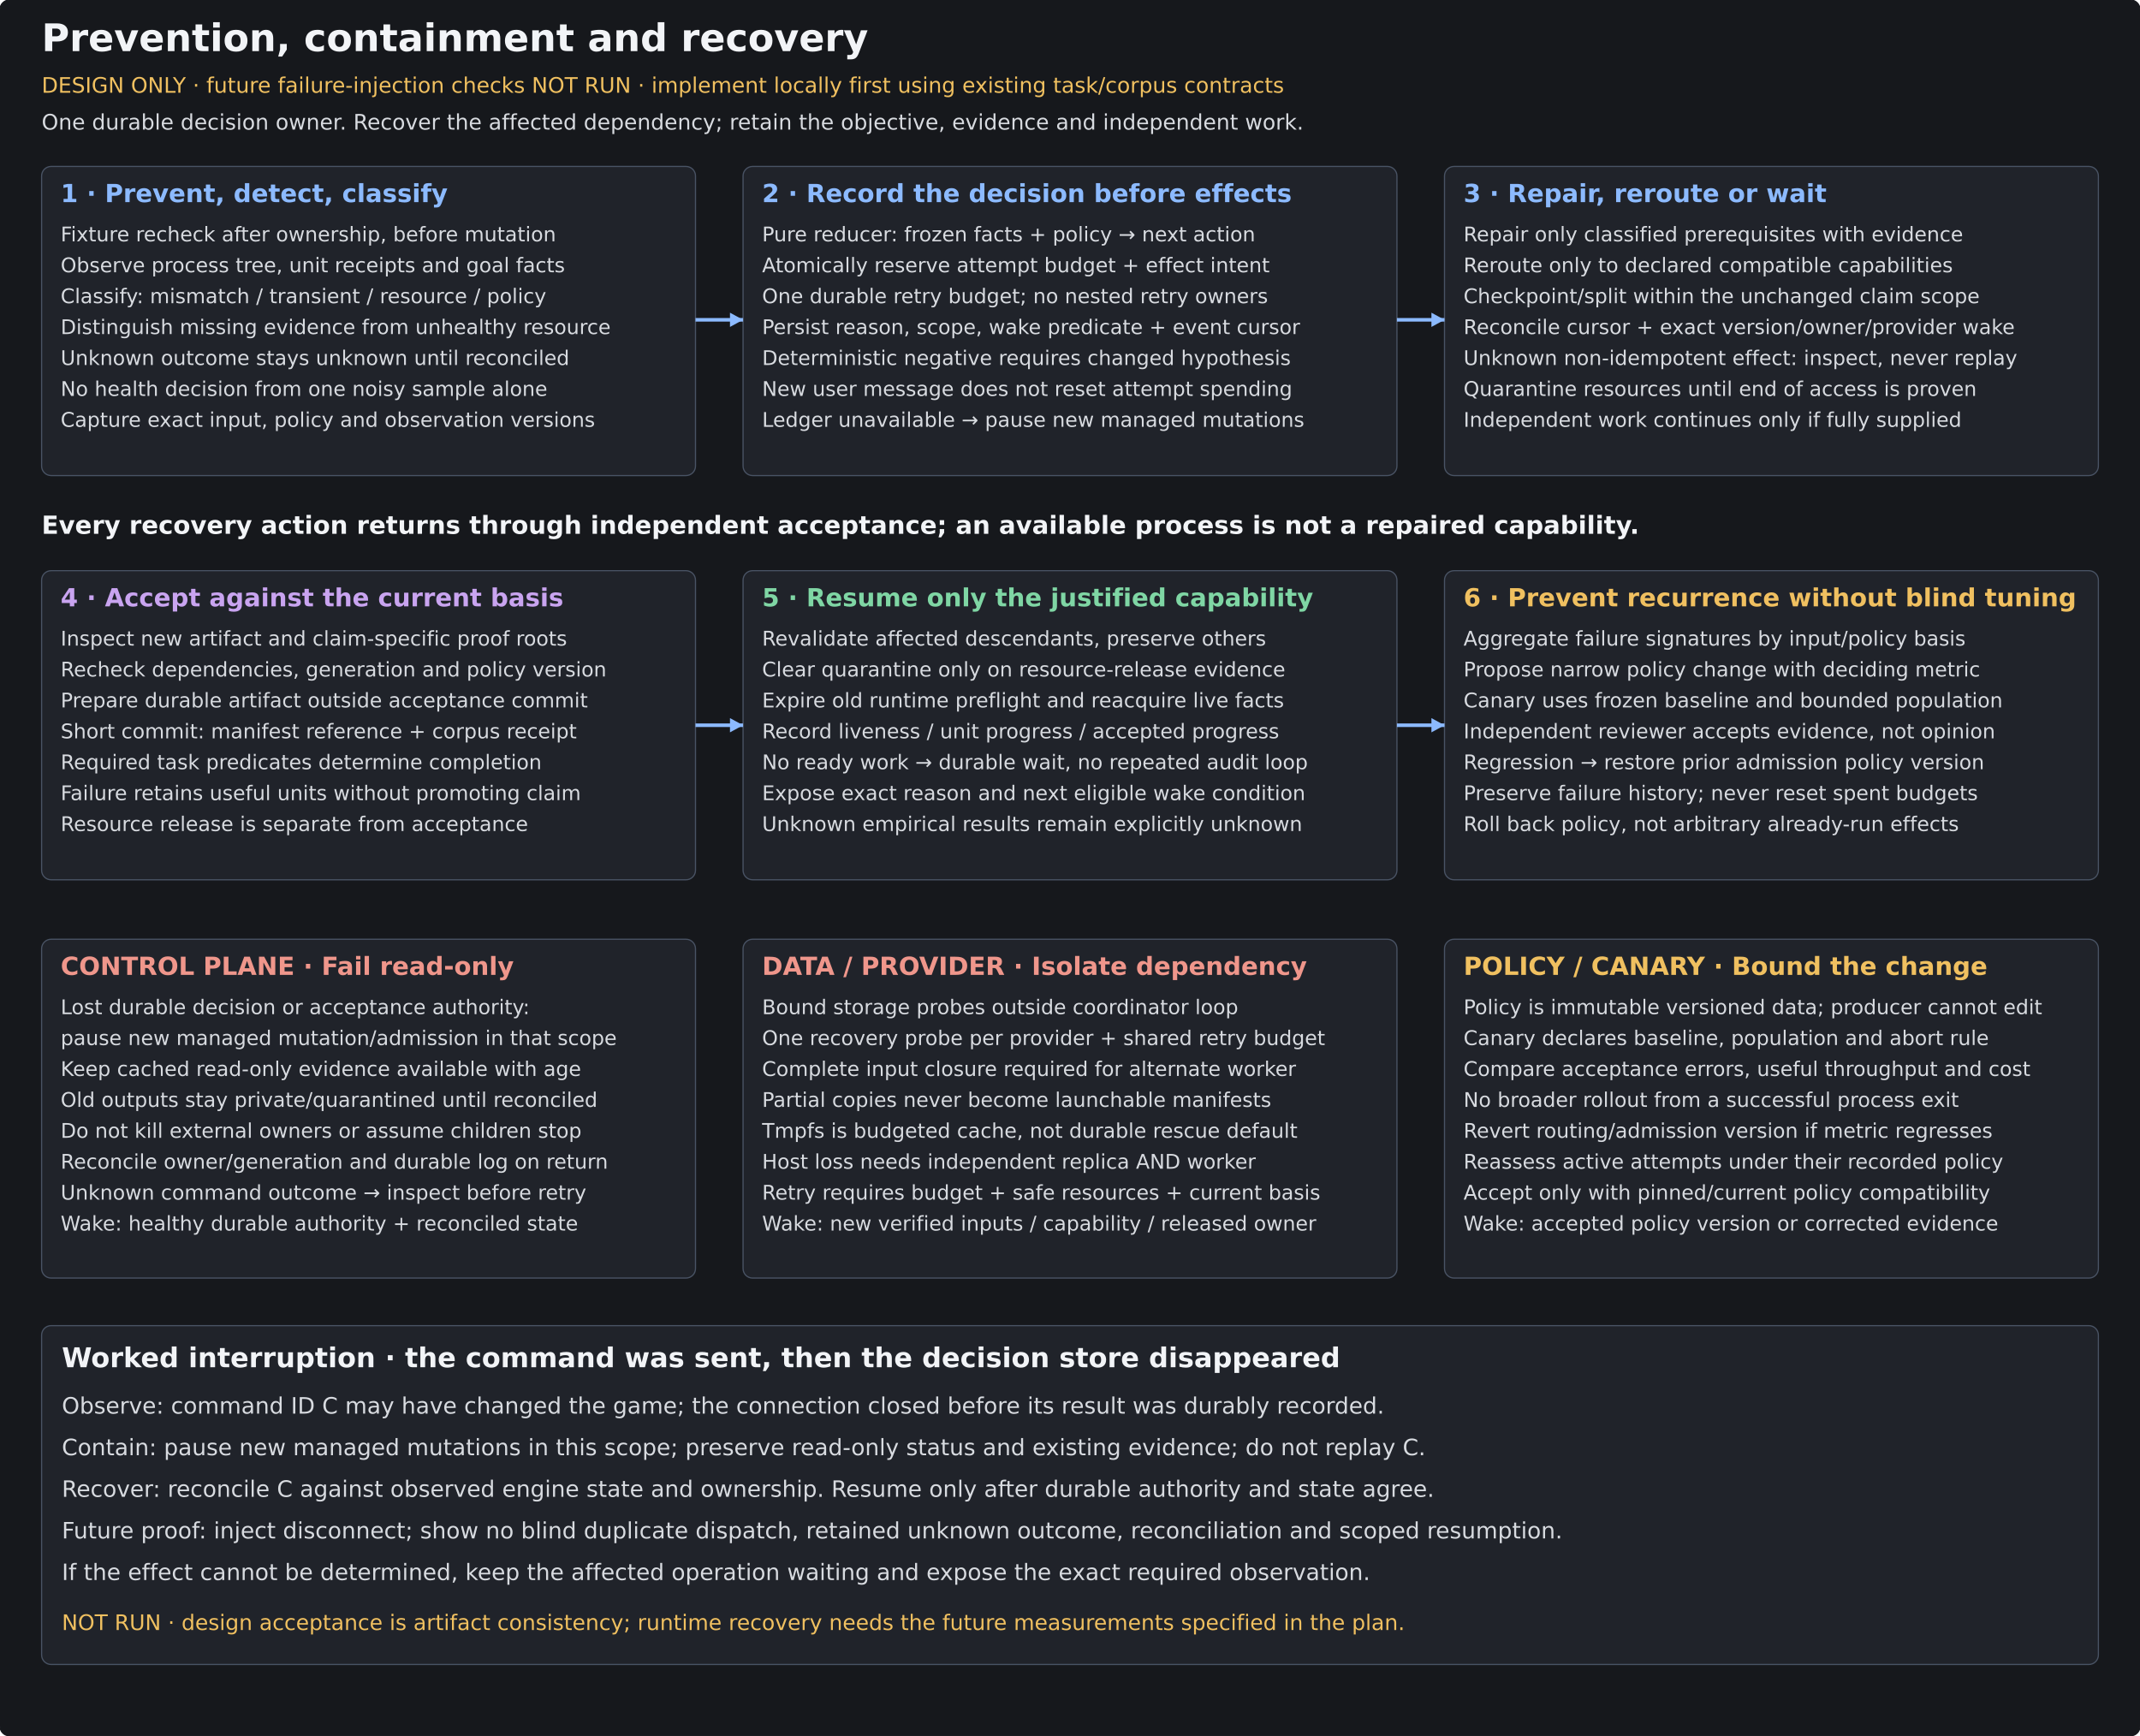
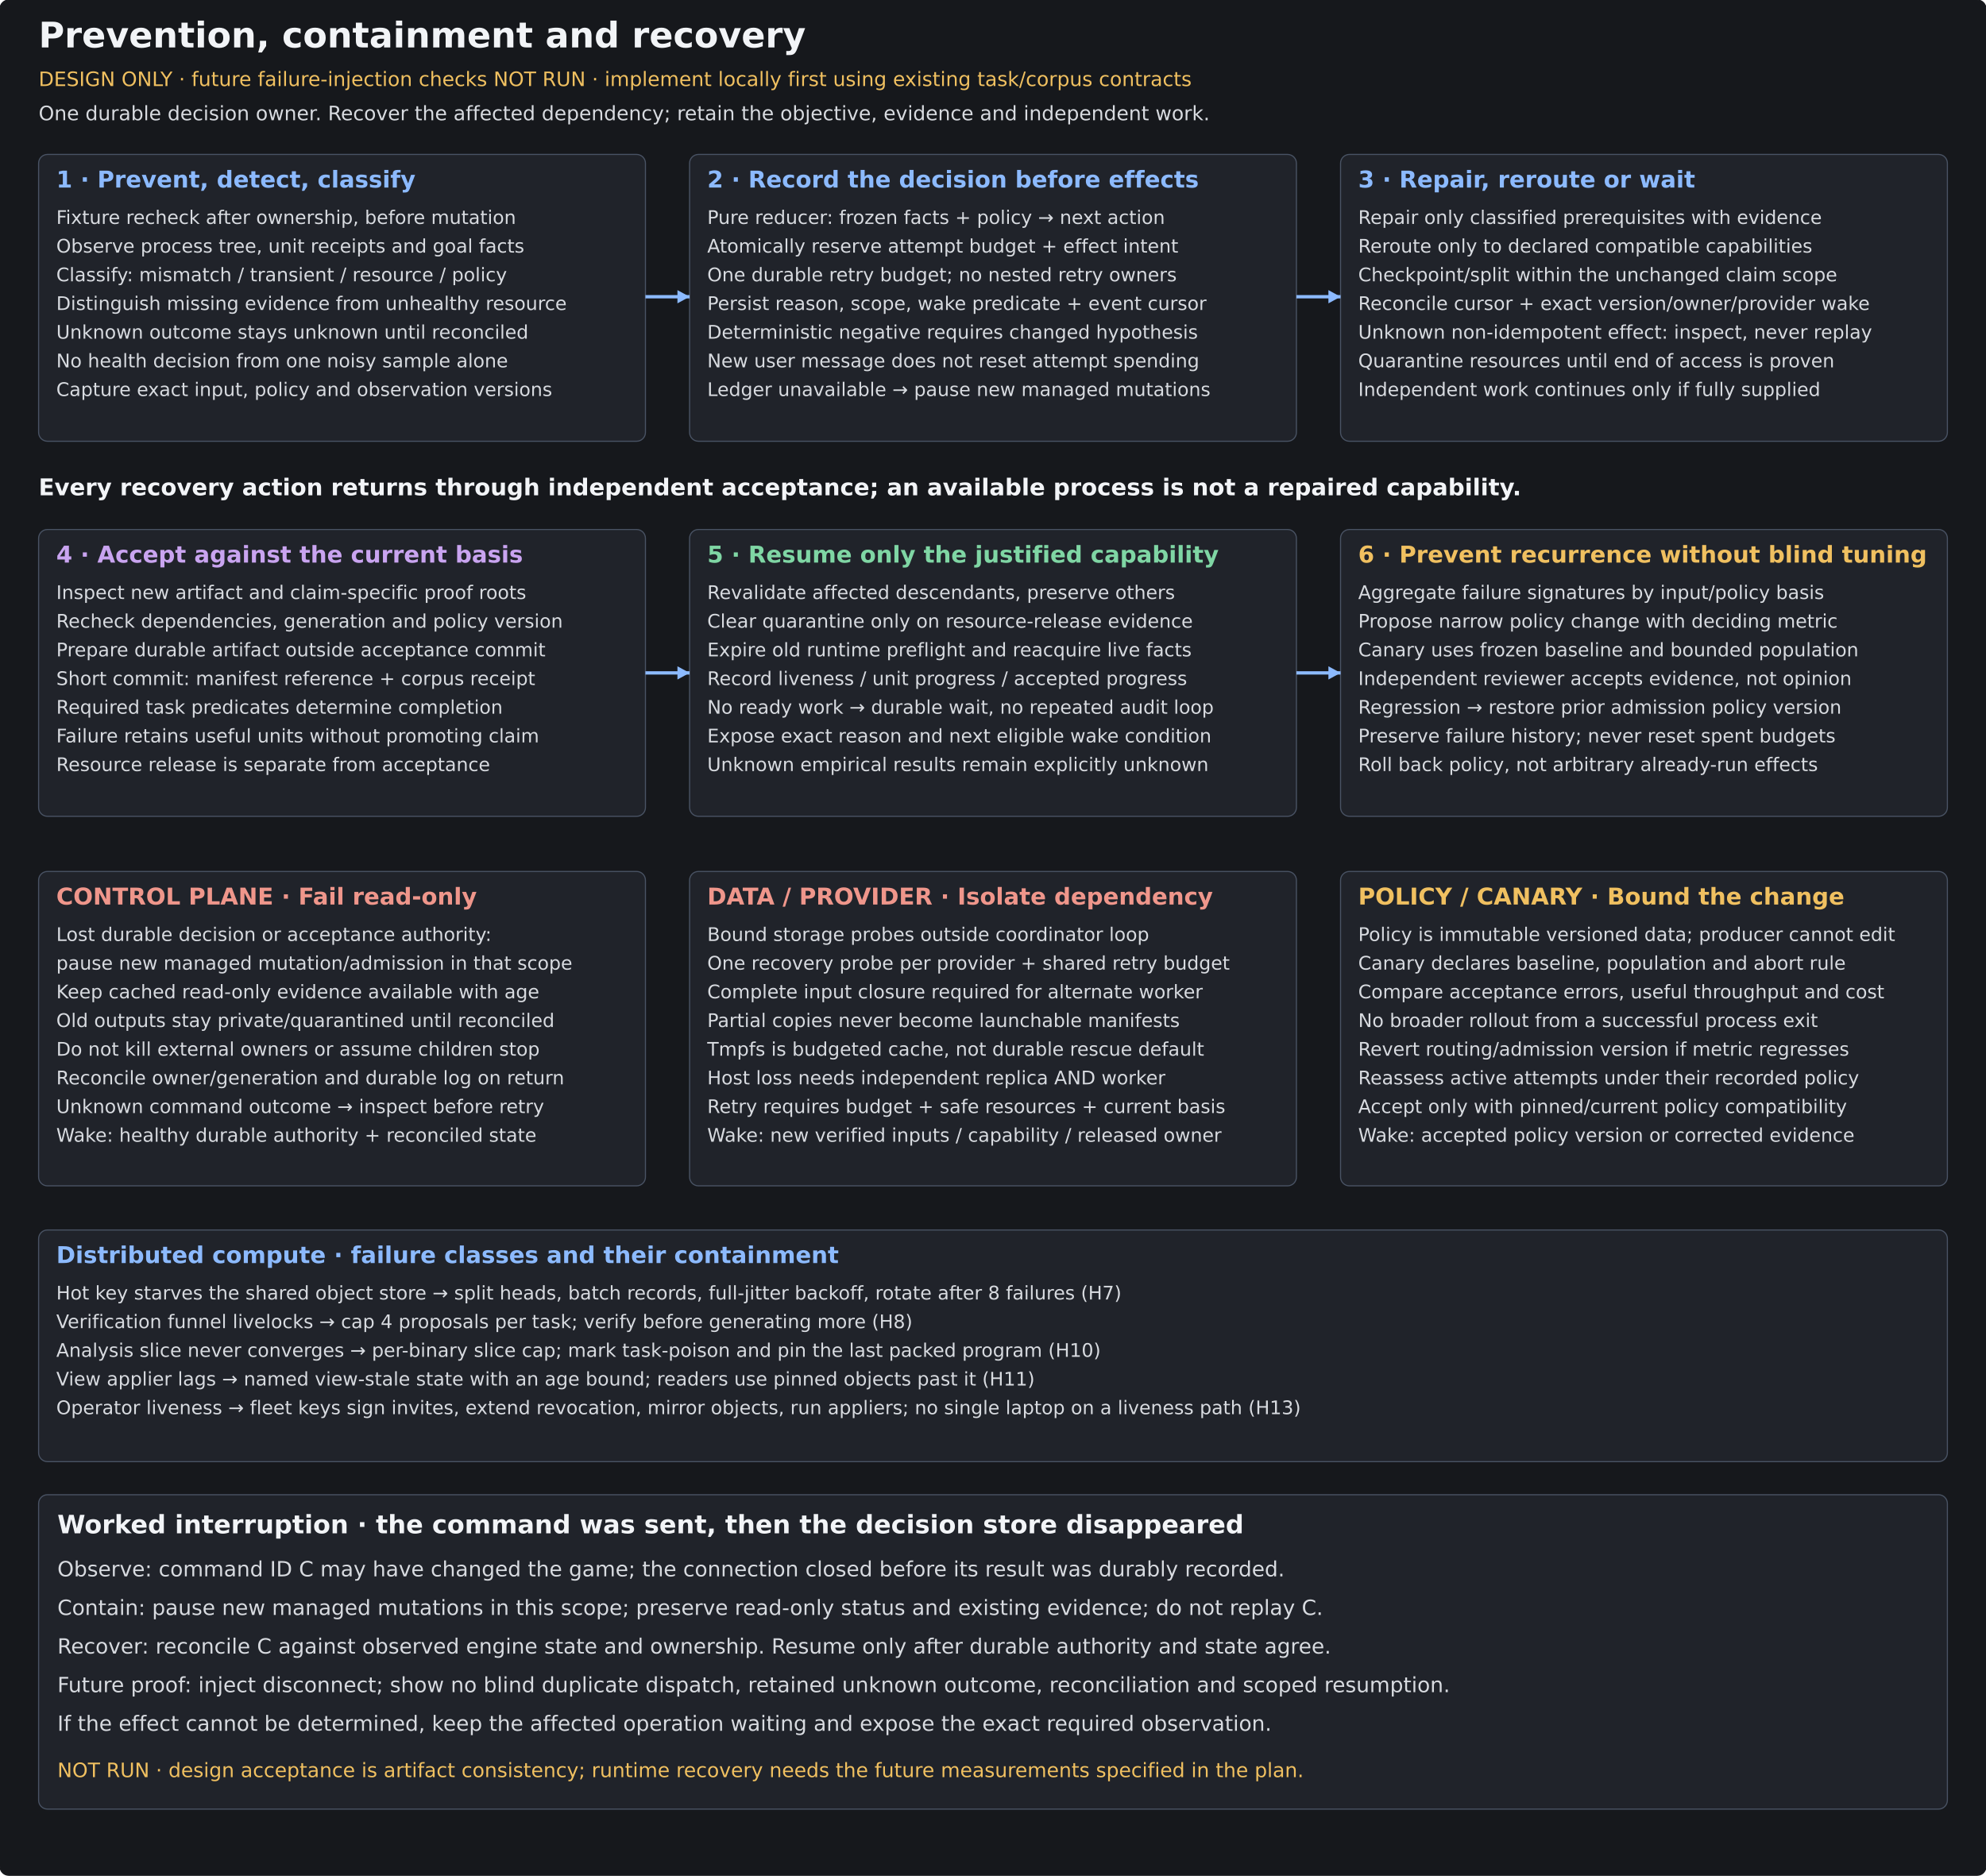
- <svg xmlns="http://www.w3.org/2000/svg" width="1800" height="1460" viewBox="0 0 1800 1460">
-   <rect x="0" y="0" width="1800" height="1460" rx="8" fill="#16181c" stroke="#16181c" />
+ <svg xmlns="http://www.w3.org/2000/svg" width="1800" height="1700" viewBox="0 0 1800 1700">
+   <rect x="0" y="0" width="1800" height="1700" rx="8" fill="#16181c" stroke="#16181c" />
  <text x="35" y="43" font-family="DejaVu Sans, sans-serif" font-size="32" fill="#f2f4f7" font-weight="bold">Prevention, containment and recovery</text>
  <text x="35" y="78" font-family="DejaVu Sans, sans-serif" font-size="18" fill="#f0c060" font-weight="normal">DESIGN ONLY · future failure-injection checks NOT RUN · implement locally first using existing task/corpus contracts</text>
  <text x="35" y="109" font-family="DejaVu Sans, sans-serif" font-size="18" fill="#d8dbe0" font-weight="normal">One durable decision owner. Recover the affected dependency; retain the objective, evidence and independent work.</text>
  <rect x="35" y="140" width="550" height="260" rx="8" fill="#20232a" stroke="#495364" />
  <text x="51" y="170" font-family="DejaVu Sans, sans-serif" font-size="21" fill="#8cbaff" font-weight="bold">1 · Prevent, detect, classify</text>
  <text x="51" y="203" font-family="DejaVu Sans, sans-serif" font-size="17" fill="#d8dbe0" font-weight="normal">Fixture recheck after ownership, before mutation</text>
  <text x="51" y="229" font-family="DejaVu Sans, sans-serif" font-size="17" fill="#d8dbe0" font-weight="normal">Observe process tree, unit receipts and goal facts</text>
  <text x="51" y="255" font-family="DejaVu Sans, sans-serif" font-size="17" fill="#d8dbe0" font-weight="normal">Classify: mismatch / transient / resource / policy</text>
  <text x="51" y="281" font-family="DejaVu Sans, sans-serif" font-size="17" fill="#d8dbe0" font-weight="normal">Distinguish missing evidence from unhealthy resource</text>
  <text x="51" y="307" font-family="DejaVu Sans, sans-serif" font-size="17" fill="#d8dbe0" font-weight="normal">Unknown outcome stays unknown until reconciled</text>
  <text x="51" y="333" font-family="DejaVu Sans, sans-serif" font-size="17" fill="#d8dbe0" font-weight="normal">No health decision from one noisy sample alone</text>
  <text x="51" y="359" font-family="DejaVu Sans, sans-serif" font-size="17" fill="#d8dbe0" font-weight="normal">Capture exact input, policy and observation versions</text>
  <rect x="625" y="140" width="550" height="260" rx="8" fill="#20232a" stroke="#495364" />
  <text x="641" y="170" font-family="DejaVu Sans, sans-serif" font-size="21" fill="#8cbaff" font-weight="bold">2 · Record the decision before effects</text>
  <text x="641" y="203" font-family="DejaVu Sans, sans-serif" font-size="17" fill="#d8dbe0" font-weight="normal">Pure reducer: frozen facts + policy → next action</text>
  <text x="641" y="229" font-family="DejaVu Sans, sans-serif" font-size="17" fill="#d8dbe0" font-weight="normal">Atomically reserve attempt budget + effect intent</text>
  <text x="641" y="255" font-family="DejaVu Sans, sans-serif" font-size="17" fill="#d8dbe0" font-weight="normal">One durable retry budget; no nested retry owners</text>
  <text x="641" y="281" font-family="DejaVu Sans, sans-serif" font-size="17" fill="#d8dbe0" font-weight="normal">Persist reason, scope, wake predicate + event cursor</text>
  <text x="641" y="307" font-family="DejaVu Sans, sans-serif" font-size="17" fill="#d8dbe0" font-weight="normal">Deterministic negative requires changed hypothesis</text>
  <text x="641" y="333" font-family="DejaVu Sans, sans-serif" font-size="17" fill="#d8dbe0" font-weight="normal">New user message does not reset attempt spending</text>
  <text x="641" y="359" font-family="DejaVu Sans, sans-serif" font-size="17" fill="#d8dbe0" font-weight="normal">Ledger unavailable → pause new managed mutations</text>
  <rect x="1215" y="140" width="550" height="260" rx="8" fill="#20232a" stroke="#495364" />
  <text x="1231" y="170" font-family="DejaVu Sans, sans-serif" font-size="21" fill="#8cbaff" font-weight="bold">3 · Repair, reroute or wait</text>
  <text x="1231" y="203" font-family="DejaVu Sans, sans-serif" font-size="17" fill="#d8dbe0" font-weight="normal">Repair only classified prerequisites with evidence</text>
  <text x="1231" y="229" font-family="DejaVu Sans, sans-serif" font-size="17" fill="#d8dbe0" font-weight="normal">Reroute only to declared compatible capabilities</text>
  <text x="1231" y="255" font-family="DejaVu Sans, sans-serif" font-size="17" fill="#d8dbe0" font-weight="normal">Checkpoint/split within the unchanged claim scope</text>
  <text x="1231" y="281" font-family="DejaVu Sans, sans-serif" font-size="17" fill="#d8dbe0" font-weight="normal">Reconcile cursor + exact version/owner/provider wake</text>
  <text x="1231" y="307" font-family="DejaVu Sans, sans-serif" font-size="17" fill="#d8dbe0" font-weight="normal">Unknown non-idempotent effect: inspect, never replay</text>
  <text x="1231" y="333" font-family="DejaVu Sans, sans-serif" font-size="17" fill="#d8dbe0" font-weight="normal">Quarantine resources until end of access is proven</text>
  <text x="1231" y="359" font-family="DejaVu Sans, sans-serif" font-size="17" fill="#d8dbe0" font-weight="normal">Independent work continues only if fully supplied</text>
  <line x1="585" y1="269" x2="625" y2="269" stroke="#8cbaff" stroke-width="3" />
  <polygon points="625,269 614,263 614,275" fill="#8cbaff" />
  <line x1="1175" y1="269" x2="1215" y2="269" stroke="#8cbaff" stroke-width="3" />
  <polygon points="1215,269 1204,263 1204,275" fill="#8cbaff" />
  <text x="35" y="449" font-family="DejaVu Sans, sans-serif" font-size="21" fill="#f2f4f7" font-weight="bold">Every recovery action returns through independent acceptance; an available process is not a repaired capability.</text>
  <rect x="35" y="480" width="550" height="260" rx="8" fill="#20232a" stroke="#495364" />
  <text x="51" y="510" font-family="DejaVu Sans, sans-serif" font-size="21" fill="#c9a4f0" font-weight="bold">4 · Accept against the current basis</text>
  <text x="51" y="543" font-family="DejaVu Sans, sans-serif" font-size="17" fill="#d8dbe0" font-weight="normal">Inspect new artifact and claim-specific proof roots</text>
  <text x="51" y="569" font-family="DejaVu Sans, sans-serif" font-size="17" fill="#d8dbe0" font-weight="normal">Recheck dependencies, generation and policy version</text>
  <text x="51" y="595" font-family="DejaVu Sans, sans-serif" font-size="17" fill="#d8dbe0" font-weight="normal">Prepare durable artifact outside acceptance commit</text>
  <text x="51" y="621" font-family="DejaVu Sans, sans-serif" font-size="17" fill="#d8dbe0" font-weight="normal">Short commit: manifest reference + corpus receipt</text>
  <text x="51" y="647" font-family="DejaVu Sans, sans-serif" font-size="17" fill="#d8dbe0" font-weight="normal">Required task predicates determine completion</text>
  <text x="51" y="673" font-family="DejaVu Sans, sans-serif" font-size="17" fill="#d8dbe0" font-weight="normal">Failure retains useful units without promoting claim</text>
  <text x="51" y="699" font-family="DejaVu Sans, sans-serif" font-size="17" fill="#d8dbe0" font-weight="normal">Resource release is separate from acceptance</text>
  <rect x="625" y="480" width="550" height="260" rx="8" fill="#20232a" stroke="#495364" />
  <text x="641" y="510" font-family="DejaVu Sans, sans-serif" font-size="21" fill="#7fd6a4" font-weight="bold">5 · Resume only the justified capability</text>
  <text x="641" y="543" font-family="DejaVu Sans, sans-serif" font-size="17" fill="#d8dbe0" font-weight="normal">Revalidate affected descendants, preserve others</text>
  <text x="641" y="569" font-family="DejaVu Sans, sans-serif" font-size="17" fill="#d8dbe0" font-weight="normal">Clear quarantine only on resource-release evidence</text>
  <text x="641" y="595" font-family="DejaVu Sans, sans-serif" font-size="17" fill="#d8dbe0" font-weight="normal">Expire old runtime preflight and reacquire live facts</text>
  <text x="641" y="621" font-family="DejaVu Sans, sans-serif" font-size="17" fill="#d8dbe0" font-weight="normal">Record liveness / unit progress / accepted progress</text>
  <text x="641" y="647" font-family="DejaVu Sans, sans-serif" font-size="17" fill="#d8dbe0" font-weight="normal">No ready work → durable wait, no repeated audit loop</text>
  <text x="641" y="673" font-family="DejaVu Sans, sans-serif" font-size="17" fill="#d8dbe0" font-weight="normal">Expose exact reason and next eligible wake condition</text>
  <text x="641" y="699" font-family="DejaVu Sans, sans-serif" font-size="17" fill="#d8dbe0" font-weight="normal">Unknown empirical results remain explicitly unknown</text>
  <rect x="1215" y="480" width="550" height="260" rx="8" fill="#20232a" stroke="#495364" />
  <text x="1231" y="510" font-family="DejaVu Sans, sans-serif" font-size="21" fill="#f0c060" font-weight="bold">6 · Prevent recurrence without blind tuning</text>
  <text x="1231" y="543" font-family="DejaVu Sans, sans-serif" font-size="17" fill="#d8dbe0" font-weight="normal">Aggregate failure signatures by input/policy basis</text>
  <text x="1231" y="569" font-family="DejaVu Sans, sans-serif" font-size="17" fill="#d8dbe0" font-weight="normal">Propose narrow policy change with deciding metric</text>
  <text x="1231" y="595" font-family="DejaVu Sans, sans-serif" font-size="17" fill="#d8dbe0" font-weight="normal">Canary uses frozen baseline and bounded population</text>
  <text x="1231" y="621" font-family="DejaVu Sans, sans-serif" font-size="17" fill="#d8dbe0" font-weight="normal">Independent reviewer accepts evidence, not opinion</text>
  <text x="1231" y="647" font-family="DejaVu Sans, sans-serif" font-size="17" fill="#d8dbe0" font-weight="normal">Regression → restore prior admission policy version</text>
  <text x="1231" y="673" font-family="DejaVu Sans, sans-serif" font-size="17" fill="#d8dbe0" font-weight="normal">Preserve failure history; never reset spent budgets</text>
  <text x="1231" y="699" font-family="DejaVu Sans, sans-serif" font-size="17" fill="#d8dbe0" font-weight="normal">Roll back policy, not arbitrary already-run effects</text>
  <line x1="585" y1="610" x2="625" y2="610" stroke="#8cbaff" stroke-width="3" />
  <polygon points="625,610 614,604 614,616" fill="#8cbaff" />
  <line x1="1175" y1="610" x2="1215" y2="610" stroke="#8cbaff" stroke-width="3" />
  <polygon points="1215,610 1204,604 1204,616" fill="#8cbaff" />
  <rect x="35" y="790" width="550" height="285" rx="8" fill="#20232a" stroke="#495364" />
  <text x="51" y="820" font-family="DejaVu Sans, sans-serif" font-size="21" fill="#ef968b" font-weight="bold">CONTROL PLANE · Fail read-only</text>
  <text x="51" y="853" font-family="DejaVu Sans, sans-serif" font-size="17" fill="#d8dbe0" font-weight="normal">Lost durable decision or acceptance authority:</text>
  <text x="51" y="879" font-family="DejaVu Sans, sans-serif" font-size="17" fill="#d8dbe0" font-weight="normal">pause new managed mutation/admission in that scope</text>
  <text x="51" y="905" font-family="DejaVu Sans, sans-serif" font-size="17" fill="#d8dbe0" font-weight="normal">Keep cached read-only evidence available with age</text>
  <text x="51" y="931" font-family="DejaVu Sans, sans-serif" font-size="17" fill="#d8dbe0" font-weight="normal">Old outputs stay private/quarantined until reconciled</text>
  <text x="51" y="957" font-family="DejaVu Sans, sans-serif" font-size="17" fill="#d8dbe0" font-weight="normal">Do not kill external owners or assume children stop</text>
  <text x="51" y="983" font-family="DejaVu Sans, sans-serif" font-size="17" fill="#d8dbe0" font-weight="normal">Reconcile owner/generation and durable log on return</text>
  <text x="51" y="1009" font-family="DejaVu Sans, sans-serif" font-size="17" fill="#d8dbe0" font-weight="normal">Unknown command outcome → inspect before retry</text>
  <text x="51" y="1035" font-family="DejaVu Sans, sans-serif" font-size="17" fill="#d8dbe0" font-weight="normal">Wake: healthy durable authority + reconciled state</text>
  <rect x="625" y="790" width="550" height="285" rx="8" fill="#20232a" stroke="#495364" />
  <text x="641" y="820" font-family="DejaVu Sans, sans-serif" font-size="21" fill="#ef968b" font-weight="bold">DATA / PROVIDER · Isolate dependency</text>
  <text x="641" y="853" font-family="DejaVu Sans, sans-serif" font-size="17" fill="#d8dbe0" font-weight="normal">Bound storage probes outside coordinator loop</text>
  <text x="641" y="879" font-family="DejaVu Sans, sans-serif" font-size="17" fill="#d8dbe0" font-weight="normal">One recovery probe per provider + shared retry budget</text>
  <text x="641" y="905" font-family="DejaVu Sans, sans-serif" font-size="17" fill="#d8dbe0" font-weight="normal">Complete input closure required for alternate worker</text>
  <text x="641" y="931" font-family="DejaVu Sans, sans-serif" font-size="17" fill="#d8dbe0" font-weight="normal">Partial copies never become launchable manifests</text>
  <text x="641" y="957" font-family="DejaVu Sans, sans-serif" font-size="17" fill="#d8dbe0" font-weight="normal">Tmpfs is budgeted cache, not durable rescue default</text>
  <text x="641" y="983" font-family="DejaVu Sans, sans-serif" font-size="17" fill="#d8dbe0" font-weight="normal">Host loss needs independent replica AND worker</text>
  <text x="641" y="1009" font-family="DejaVu Sans, sans-serif" font-size="17" fill="#d8dbe0" font-weight="normal">Retry requires budget + safe resources + current basis</text>
  <text x="641" y="1035" font-family="DejaVu Sans, sans-serif" font-size="17" fill="#d8dbe0" font-weight="normal">Wake: new verified inputs / capability / released owner</text>
  <rect x="1215" y="790" width="550" height="285" rx="8" fill="#20232a" stroke="#495364" />
  <text x="1231" y="820" font-family="DejaVu Sans, sans-serif" font-size="21" fill="#f0c060" font-weight="bold">POLICY / CANARY · Bound the change</text>
  <text x="1231" y="853" font-family="DejaVu Sans, sans-serif" font-size="17" fill="#d8dbe0" font-weight="normal">Policy is immutable versioned data; producer cannot edit</text>
  <text x="1231" y="879" font-family="DejaVu Sans, sans-serif" font-size="17" fill="#d8dbe0" font-weight="normal">Canary declares baseline, population and abort rule</text>
  <text x="1231" y="905" font-family="DejaVu Sans, sans-serif" font-size="17" fill="#d8dbe0" font-weight="normal">Compare acceptance errors, useful throughput and cost</text>
  <text x="1231" y="931" font-family="DejaVu Sans, sans-serif" font-size="17" fill="#d8dbe0" font-weight="normal">No broader rollout from a successful process exit</text>
  <text x="1231" y="957" font-family="DejaVu Sans, sans-serif" font-size="17" fill="#d8dbe0" font-weight="normal">Revert routing/admission version if metric regresses</text>
  <text x="1231" y="983" font-family="DejaVu Sans, sans-serif" font-size="17" fill="#d8dbe0" font-weight="normal">Reassess active attempts under their recorded policy</text>
  <text x="1231" y="1009" font-family="DejaVu Sans, sans-serif" font-size="17" fill="#d8dbe0" font-weight="normal">Accept only with pinned/current policy compatibility</text>
  <text x="1231" y="1035" font-family="DejaVu Sans, sans-serif" font-size="17" fill="#d8dbe0" font-weight="normal">Wake: accepted policy version or corrected evidence</text>
-   <rect x="35" y="1115" width="1730" height="285" rx="8" fill="#20232a" stroke="#495364" />
-   <text x="52" y="1150" font-family="DejaVu Sans, sans-serif" font-size="23" fill="#f2f4f7" font-weight="bold">Worked interruption · the command was sent, then the decision store disappeared</text>
-   <text x="52" y="1189" font-family="DejaVu Sans, sans-serif" font-size="19" fill="#d8dbe0" font-weight="normal">Observe: command ID C may have changed the game; the connection closed before its result was durably recorded.</text>
-   <text x="52" y="1224" font-family="DejaVu Sans, sans-serif" font-size="19" fill="#d8dbe0" font-weight="normal">Contain: pause new managed mutations in this scope; preserve read-only status and existing evidence; do not replay C.</text>
-   <text x="52" y="1259" font-family="DejaVu Sans, sans-serif" font-size="19" fill="#d8dbe0" font-weight="normal">Recover: reconcile C against observed engine state and ownership. Resume only after durable authority and state agree.</text>
-   <text x="52" y="1294" font-family="DejaVu Sans, sans-serif" font-size="19" fill="#d8dbe0" font-weight="normal">Future proof: inject disconnect; show no blind duplicate dispatch, retained unknown outcome, reconciliation and scoped resumption.</text>
-   <text x="52" y="1329" font-family="DejaVu Sans, sans-serif" font-size="19" fill="#d8dbe0" font-weight="normal">If the effect cannot be determined, keep the affected operation waiting and expose the exact required observation.</text>
-   <text x="52" y="1371" font-family="DejaVu Sans, sans-serif" font-size="18" fill="#f0c060" font-weight="normal">NOT RUN · design acceptance is artifact consistency; runtime recovery needs the future measurements specified in the plan.</text>
+   <rect x="35" y="1115" width="1730" height="210" rx="8" fill="#20232a" stroke="#495364" />
+   <text x="51" y="1145" font-family="DejaVu Sans, sans-serif" font-size="21" fill="#8cbaff" font-weight="bold">Distributed compute · failure classes and their containment</text>
+   <text x="51" y="1178" font-family="DejaVu Sans, sans-serif" font-size="17" fill="#d8dbe0" font-weight="normal">Hot key starves the shared object store → split heads, batch records, full-jitter backoff, rotate after 8 failures (H7)</text>
+   <text x="51" y="1204" font-family="DejaVu Sans, sans-serif" font-size="17" fill="#d8dbe0" font-weight="normal">Verification funnel livelocks → cap 4 proposals per task; verify before generating more (H8)</text>
+   <text x="51" y="1230" font-family="DejaVu Sans, sans-serif" font-size="17" fill="#d8dbe0" font-weight="normal">Analysis slice never converges → per-binary slice cap; mark task-poison and pin the last packed program (H10)</text>
+   <text x="51" y="1256" font-family="DejaVu Sans, sans-serif" font-size="17" fill="#d8dbe0" font-weight="normal">View applier lags → named view-stale state with an age bound; readers use pinned objects past it (H11)</text>
+   <text x="51" y="1282" font-family="DejaVu Sans, sans-serif" font-size="17" fill="#d8dbe0" font-weight="normal">Operator liveness → fleet keys sign invites, extend revocation, mirror objects, run appliers; no single laptop on a liveness path (H13)</text>
+   <rect x="35" y="1355" width="1730" height="285" rx="8" fill="#20232a" stroke="#495364" />
+   <text x="52" y="1390" font-family="DejaVu Sans, sans-serif" font-size="23" fill="#f2f4f7" font-weight="bold">Worked interruption · the command was sent, then the decision store disappeared</text>
+   <text x="52" y="1429" font-family="DejaVu Sans, sans-serif" font-size="19" fill="#d8dbe0" font-weight="normal">Observe: command ID C may have changed the game; the connection closed before its result was durably recorded.</text>
+   <text x="52" y="1464" font-family="DejaVu Sans, sans-serif" font-size="19" fill="#d8dbe0" font-weight="normal">Contain: pause new managed mutations in this scope; preserve read-only status and existing evidence; do not replay C.</text>
+   <text x="52" y="1499" font-family="DejaVu Sans, sans-serif" font-size="19" fill="#d8dbe0" font-weight="normal">Recover: reconcile C against observed engine state and ownership. Resume only after durable authority and state agree.</text>
+   <text x="52" y="1534" font-family="DejaVu Sans, sans-serif" font-size="19" fill="#d8dbe0" font-weight="normal">Future proof: inject disconnect; show no blind duplicate dispatch, retained unknown outcome, reconciliation and scoped resumption.</text>
+   <text x="52" y="1569" font-family="DejaVu Sans, sans-serif" font-size="19" fill="#d8dbe0" font-weight="normal">If the effect cannot be determined, keep the affected operation waiting and expose the exact required observation.</text>
+   <text x="52" y="1611" font-family="DejaVu Sans, sans-serif" font-size="18" fill="#f0c060" font-weight="normal">NOT RUN · design acceptance is artifact consistency; runtime recovery needs the future measurements specified in the plan.</text>
</svg>
